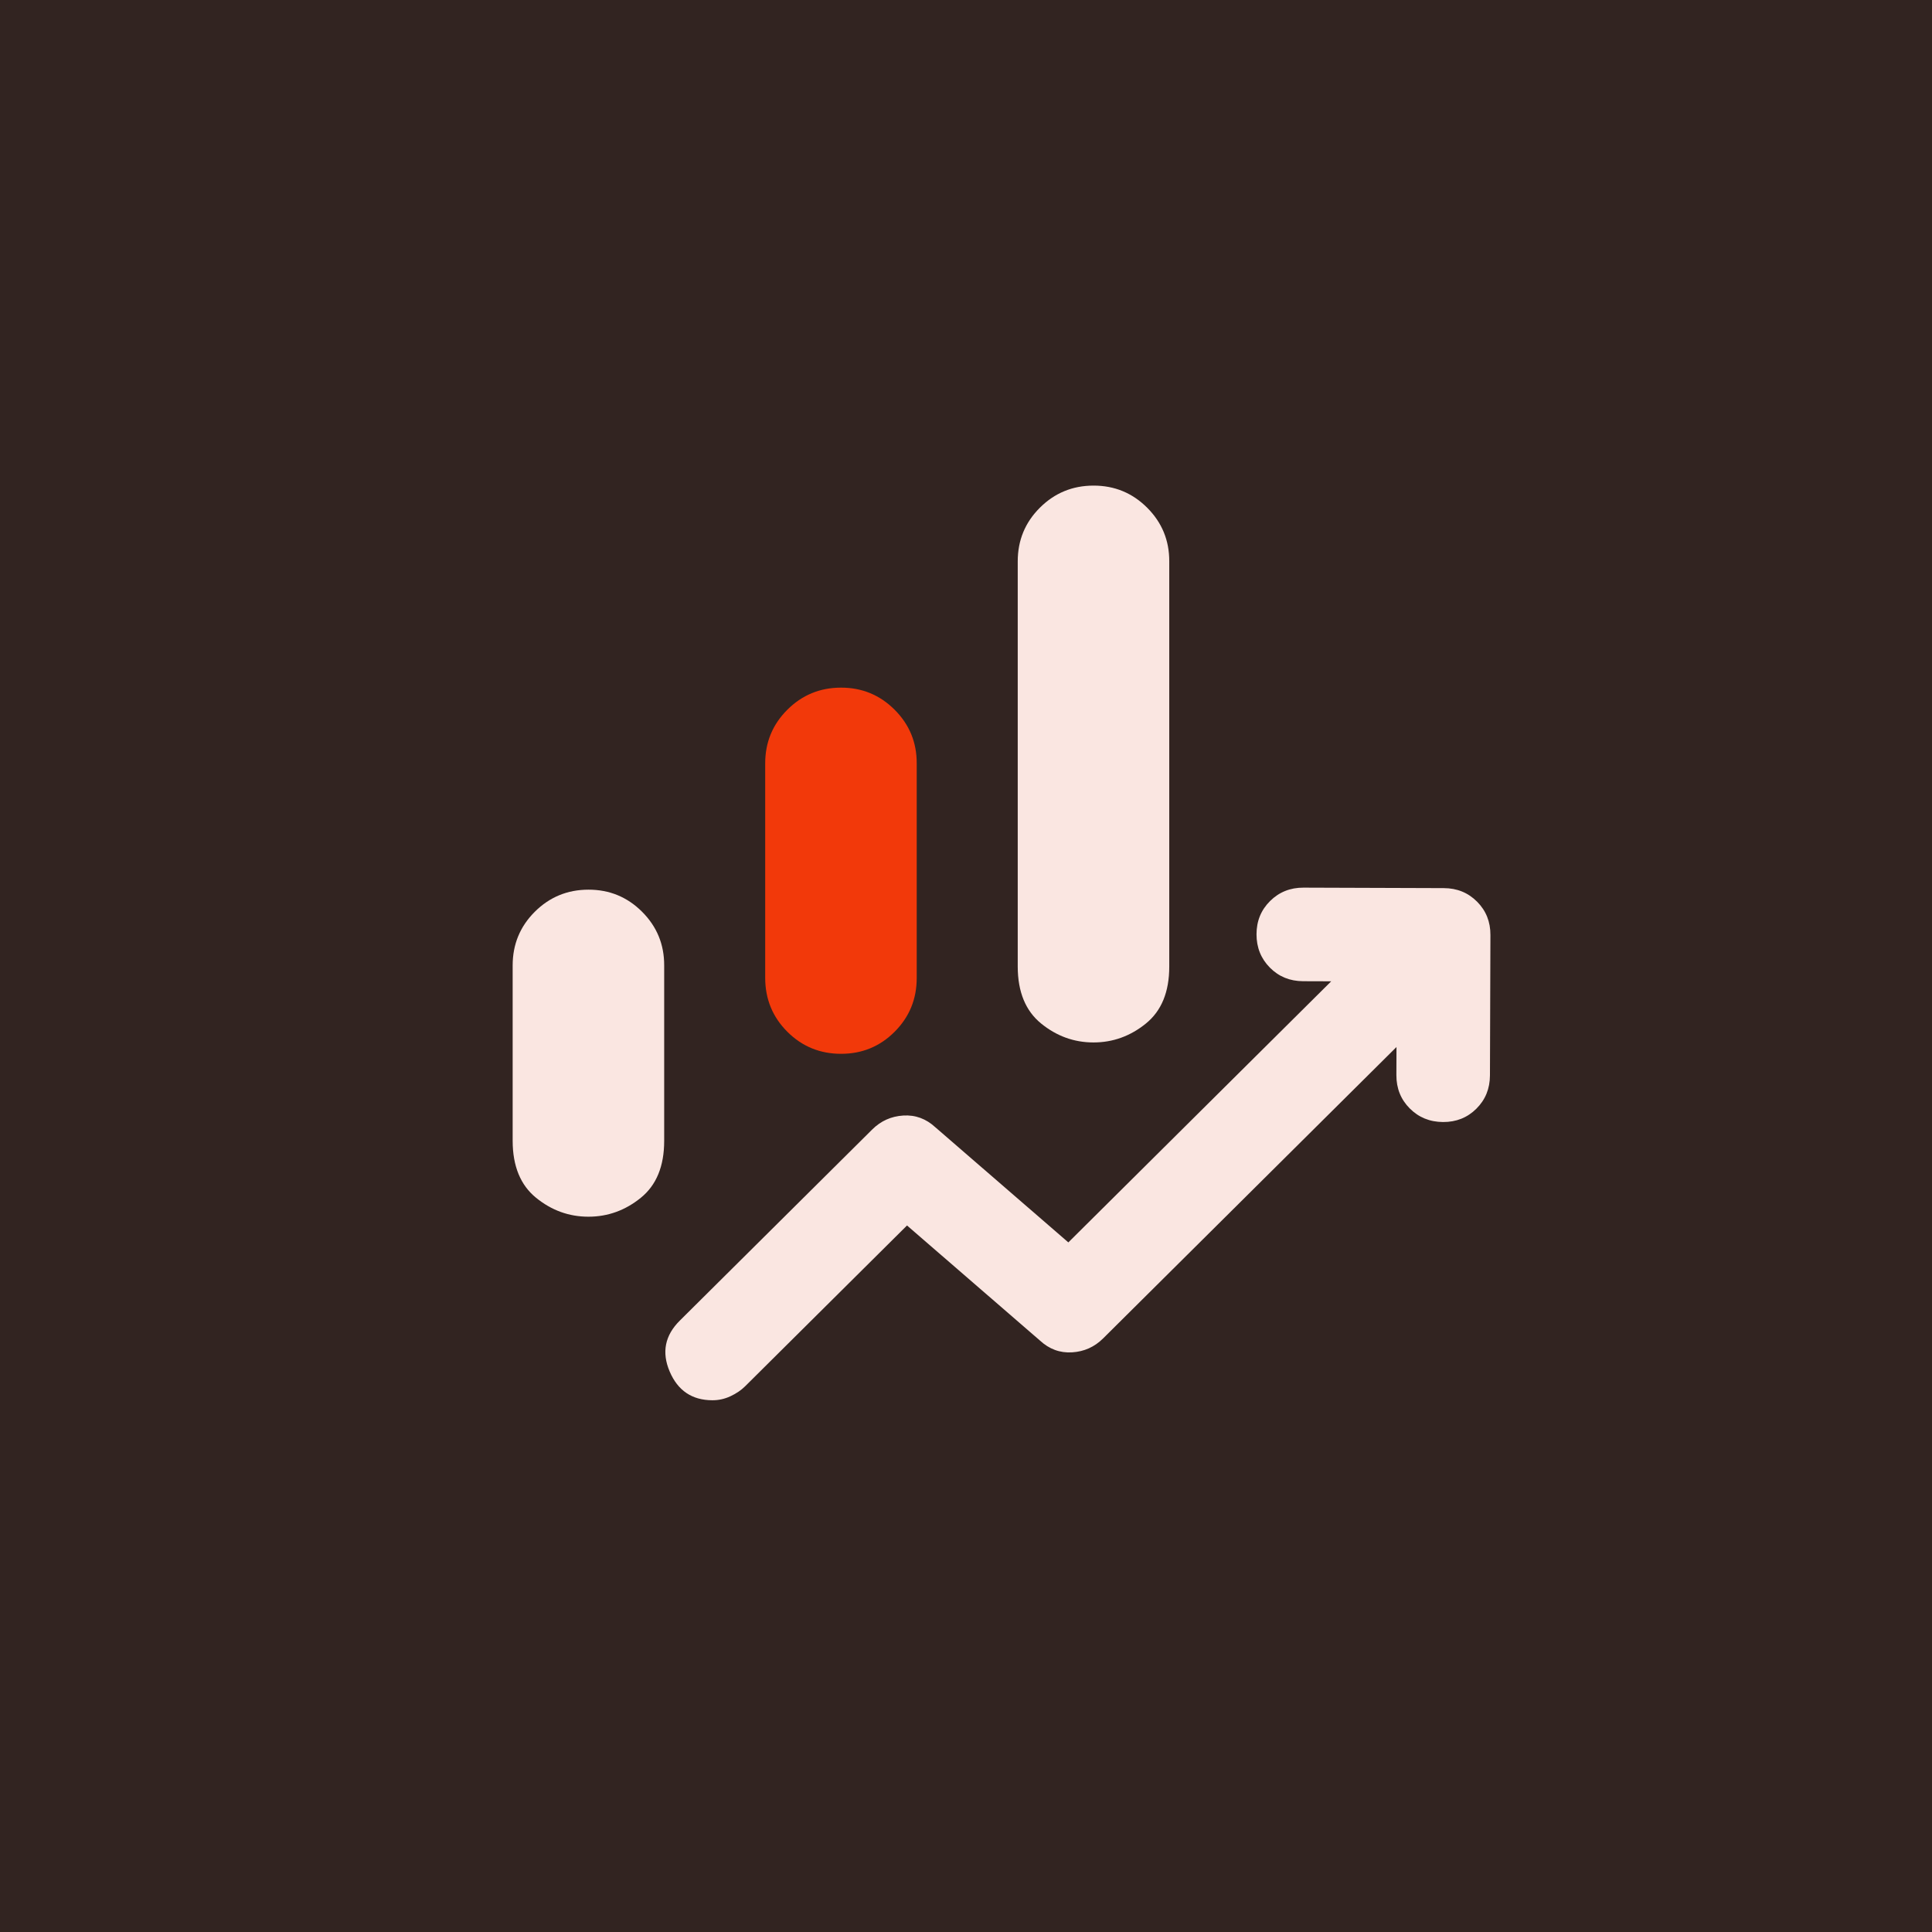
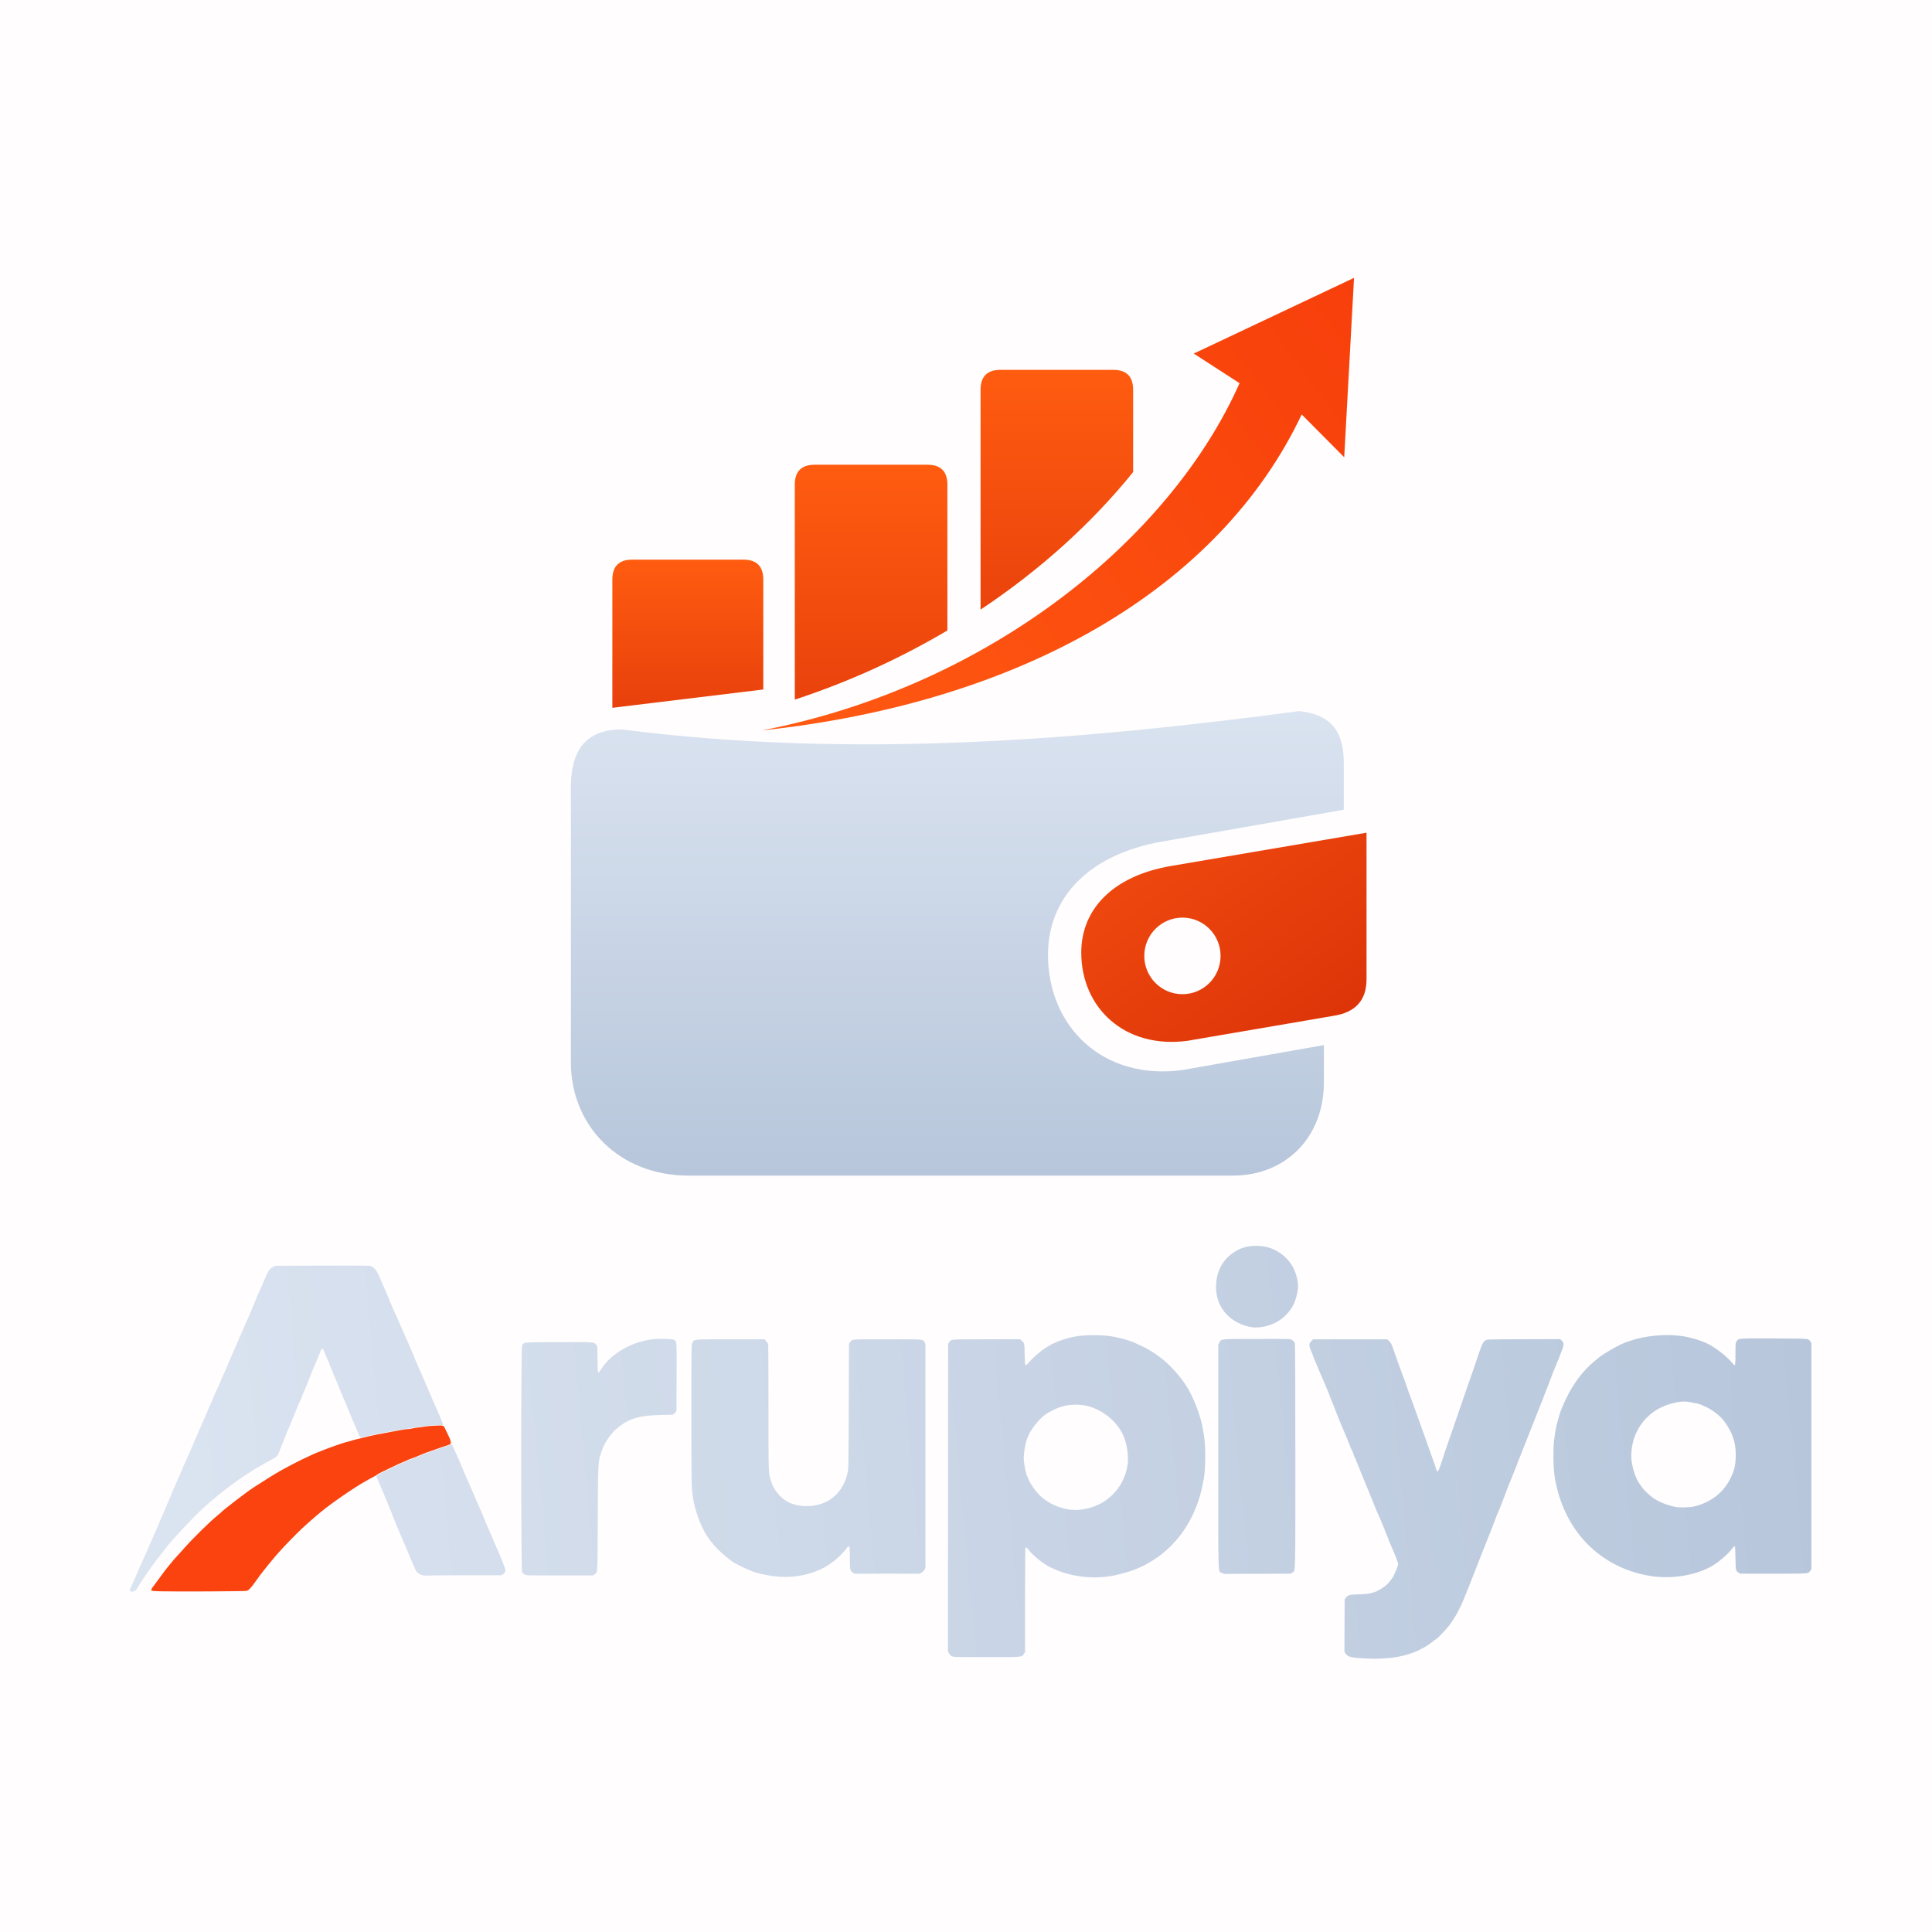
<svg xmlns="http://www.w3.org/2000/svg" width="456" height="456" viewBox="0 0 456 456" fill="none">
  <g clip-path="url(#clip0_56_92)">
-     <g clip-path="url(#clip1_56_92)">
-       <path d="M456 0H0V456H456V0Z" fill="#322421" />
-     </g>
-     <path d="M168.114 330.495C163.33 330.479 159.977 328.215 158.056 323.704C156.135 319.192 156.933 315.19 160.449 311.698L205.872 266.58C207.903 264.563 210.347 263.467 213.204 263.293C216.06 263.118 218.586 264.047 220.78 266.079L252.157 293.237L314.199 231.612L307.574 231.59C304.445 231.579 301.828 230.51 299.723 228.383C297.617 226.256 296.566 223.632 296.569 220.511C296.572 217.39 297.641 214.773 299.776 212.66C301.91 210.547 304.534 209.496 307.648 209.506L340.773 209.618C343.901 209.629 346.522 210.698 348.635 212.825C350.748 214.952 351.795 217.576 351.777 220.697L351.666 253.822C351.655 256.95 350.586 259.571 348.459 261.684C346.332 263.797 343.708 264.844 340.587 264.826C337.466 264.808 334.849 263.739 332.736 261.62C330.623 259.5 329.572 256.876 329.582 253.747L329.605 247.122L260.362 315.9C258.331 317.917 255.887 319.013 253.03 319.188C250.174 319.362 247.648 318.433 245.454 316.402L214.077 289.244L175.855 327.209C174.932 328.126 173.781 328.906 172.402 329.549C171.023 330.192 169.594 330.507 168.114 330.495Z" fill="#FAE6E1" />
-     <path d="M121 227.865V269.29C121.016 275.251 122.856 279.721 126.519 282.701C130.183 285.682 134.304 287.172 138.882 287.172C143.459 287.172 147.584 285.682 151.256 282.701C154.927 279.721 156.763 275.251 156.763 269.29V227.865C156.779 222.913 155.043 218.693 151.554 215.204C148.065 211.716 143.841 209.975 138.882 209.983C133.922 209.991 129.702 211.731 126.221 215.204C122.74 218.677 121 222.897 121 227.865Z" fill="#FAE6E1" />
-     <path d="M240.21 132.496V228.163C240.226 234.123 242.066 238.593 245.73 241.574C249.394 244.554 253.514 246.044 258.092 246.044C262.67 246.044 266.794 244.554 270.466 241.574C274.138 238.593 275.974 234.123 275.974 228.163V132.496C275.99 127.545 274.253 123.325 270.764 119.836C267.275 116.347 263.051 114.607 258.092 114.615C253.133 114.623 248.913 116.363 245.432 119.836C241.951 123.309 240.21 127.529 240.21 132.496Z" fill="#FAE6E1" />
-     <path d="M180.605 180.18V230.845C180.621 235.828 182.362 240.052 185.827 243.517C189.292 246.982 193.512 248.718 198.487 248.726C203.462 248.734 207.686 246.998 211.159 243.517C214.632 240.036 216.368 235.812 216.368 230.845V180.18C216.384 175.229 214.648 171.009 211.159 167.52C207.67 164.031 203.446 162.291 198.487 162.299C193.528 162.307 189.308 164.047 185.827 167.52C182.346 170.993 180.605 175.213 180.605 180.18Z" fill="#F2390A" />
+     <rect width="456" height="456" fill="white" />
+     <path d="M456 0H0V456H456V0Z" fill="#FFFDFD" />
+     <path d="M144.532 136.803C144.532 133.66 146.098 132.088 149.23 132.088H175.457C178.589 132.088 180.155 133.66 180.155 136.803V162.738L144.532 167.06V136.803Z" fill="url(#paint0_linear_56_92)" />
+     <path d="M262.753 87.292C265.884 87.292 267.45 88.864 267.45 92.008V111.415C257.857 123.308 245.669 134.416 231.436 143.885V92.008C231.436 88.864 233.002 87.292 236.134 87.292H262.753Z" fill="url(#paint1_linear_56_92)" />
+     <path d="M218.909 109.689C222.041 109.689 223.607 111.262 223.607 114.405V148.803C212.587 155.331 200.509 160.885 187.593 165.124V114.405C187.593 111.262 189.158 109.689 192.29 109.689H218.909Z" fill="url(#paint2_linear_56_92)" />
+     <path d="M319.584 65.584L317.268 107.922L307.232 97.823C287.932 138.606 241.61 165.795 179.848 172.398C233.89 161.911 276.351 126.954 292.564 90.443L281.755 83.451L319.584 65.584Z" fill="url(#paint3_linear_56_92)" />
+     <path d="M306.596 167.846C314.425 168.632 317.165 172.954 317.165 180.027V191.118L274.163 198.653C256.785 201.733 247.351 211.999 247.351 225.344C247.351 242.281 260.26 255.113 279.128 252.547L312.468 246.672V255.473C312.468 268.44 303.464 277.478 290.938 277.478H162.539C146.098 277.477 134.746 265.689 134.746 250.757V185.921C134.746 176.098 139.052 172.168 146.881 172.168C201.685 179.241 256.489 174.526 306.596 167.846Z" fill="url(#paint4_linear_56_92)" />
+     <path d="M322.535 231.12C322.534 236.097 319.925 238.979 314.705 239.765L280.257 245.659C265.382 247.624 255.204 237.8 255.203 224.833C255.203 214.617 262.641 206.757 276.342 204.4L322.535 196.541V231.12ZM279.082 216.581C274.11 216.581 270.079 220.627 270.078 225.618C270.078 230.61 274.11 234.656 279.082 234.656C284.055 234.656 288.086 230.61 288.086 225.618C288.086 220.627 284.055 216.581 279.082 216.581Z" fill="url(#paint5_linear_56_92)" />
+     <path d="M322.848 391.467C319.018 391.294 318.156 391.104 317.618 390.325L317.315 389.888L317.345 383.685L317.376 377.482L317.679 377.084C318.169 376.444 318.442 376.375 320.682 376.31C322.077 376.271 322.883 376.198 323.338 376.072C323.693 375.973 324.165 375.847 324.382 375.795C325.036 375.639 326.717 374.61 327.376 373.965C327.913 373.442 328.914 372.127 328.914 371.95C328.914 371.915 329.04 371.638 329.196 371.331C329.612 370.518 329.997 369.458 329.997 369.138C329.997 368.831 329.148 366.642 328.273 364.678C327.97 364.003 327.723 363.402 327.723 363.341C327.723 363.285 327.528 362.796 327.289 362.26C327.051 361.724 326.856 361.239 326.856 361.179C326.856 361.122 326.787 360.923 326.704 360.733C326.132 359.448 325.989 359.115 325.989 359.037C325.989 358.968 325.63 358.159 324.963 356.719C324.88 356.537 324.681 356.053 324.521 355.637C324.36 355.218 324.165 354.733 324.087 354.556C323.927 354.188 323.359 352.778 323.043 351.96C322.93 351.662 322.692 351.1 322.519 350.715C322.35 350.33 321.938 349.33 321.613 348.5C321.284 347.665 320.79 346.449 320.517 345.792C320.24 345.139 319.962 344.46 319.897 344.278C319.832 344.101 319.715 343.858 319.637 343.741C319.555 343.625 319.49 343.439 319.49 343.331C319.49 343.222 319.395 342.954 319.273 342.734C319.018 342.258 318.624 341.354 318.619 341.233C318.619 341.185 318.524 340.947 318.407 340.713C318.29 340.476 318.195 340.238 318.195 340.186C318.19 340.138 318.121 339.943 318.039 339.753C317.952 339.567 317.753 339.096 317.592 338.711C317.432 338.326 317.116 337.569 316.89 337.037C316.665 336.5 316.31 335.648 316.097 335.142C315.781 334.389 314.941 332.257 314.689 331.573C314.659 331.482 314.455 330.998 314.243 330.496C314.031 329.994 313.857 329.536 313.857 329.484C313.857 329.432 313.788 329.237 313.706 329.047C313.558 328.727 313.355 328.234 312.713 326.681C312.558 326.309 312.358 325.833 312.263 325.625C311.804 324.591 311.678 324.302 311.258 323.298C311.006 322.705 310.703 321.974 310.582 321.68C310.465 321.382 310.274 320.936 310.161 320.694C310.049 320.447 309.958 320.201 309.958 320.14C309.958 320.08 309.767 319.595 309.533 319.067C308.905 317.644 308.901 317.138 309.511 316.528L309.932 316.109H318.684H327.437L327.93 316.623C328.342 317.047 328.489 317.32 328.784 318.22C329.256 319.643 330.66 323.562 331.189 324.924C331.557 325.876 331.748 326.417 332.437 328.437C332.528 328.705 332.649 329.021 332.71 329.138C332.766 329.259 332.883 329.575 332.965 329.843C333.052 330.111 333.225 330.596 333.355 330.924C333.485 331.253 333.68 331.785 333.789 332.114C333.979 332.698 334.521 334.203 335.413 336.656C335.665 337.339 336.055 338.434 336.284 339.087C337.03 341.237 337.874 343.616 338.165 344.39C338.563 345.45 338.953 346.605 339.031 346.955C339.192 347.661 339.56 347.219 340.011 345.792C340.18 345.26 340.461 344.408 340.634 343.902C340.808 343.395 341.042 342.69 341.15 342.331C341.258 341.977 341.601 340.977 341.913 340.117C342.22 339.256 342.831 337.504 343.265 336.223C343.962 334.164 345.401 329.986 345.929 328.489C347.112 325.141 347.506 324.003 347.814 323.082C349.855 316.991 349.92 316.84 350.635 316.347C350.955 316.122 351.038 316.117 359.595 316.096L368.235 316.07L368.555 316.377C369.24 317.03 369.218 317.376 368.391 319.366C368.187 319.859 368.018 320.313 368.018 320.378C368.018 320.439 367.953 320.612 367.875 320.763C367.797 320.91 367.676 321.178 367.611 321.356C367.546 321.533 367.269 322.212 366.991 322.865C366.714 323.523 366.246 324.713 365.951 325.517C365.657 326.322 365.288 327.295 365.132 327.68C364.591 329.008 364.21 330.007 364.101 330.384C364.036 330.591 363.95 330.812 363.902 330.868C363.854 330.929 363.659 331.391 363.469 331.898C363.278 332.404 362.983 333.156 362.814 333.576C362.645 333.991 362.377 334.67 362.216 335.09C362.056 335.505 361.861 335.99 361.783 336.171C361.701 336.349 361.567 336.691 361.484 336.924C361.398 337.162 361.177 337.724 360.995 338.17C360.813 338.615 360.436 339.563 360.163 340.281C359.89 340.995 359.495 341.972 359.292 342.461C359.088 342.946 358.919 343.378 358.919 343.417C358.919 343.456 358.85 343.642 358.767 343.832C358.386 344.676 358.161 345.238 358.161 345.346C358.157 345.416 357.884 346.125 357.55 346.93C357.221 347.734 356.878 348.582 356.792 348.82C356.705 349.062 356.571 349.4 356.488 349.581C356.285 350.027 355.981 350.792 355.505 352.064C354.807 353.92 354.565 354.539 354.357 355.006C354.244 355.257 354.153 355.507 354.153 355.564C354.153 355.616 353.98 356.044 353.763 356.515C353.551 356.983 353.312 357.536 353.239 357.744C352.342 360.184 352.121 360.755 350.908 363.744C350.617 364.462 350.154 365.625 349.876 366.339C349.599 367.057 349.227 368.005 349.049 368.45C348.572 369.648 347.688 371.902 347.142 373.317C346.878 374 346.596 374.705 346.519 374.887C346.44 375.064 346.059 376.011 345.669 376.993C344.569 379.749 343.433 381.817 341.917 383.802C341.263 384.663 339.049 386.943 338.871 386.943C338.819 386.943 338.62 387.081 338.425 387.254C338.061 387.57 336.315 388.781 336.219 388.781C336.193 388.781 335.89 388.941 335.548 389.131C332.467 390.87 327.957 391.701 322.848 391.467ZM225.237 391.052C224.535 390.931 224.323 390.793 224.007 390.256L223.734 389.789L223.76 353.461L223.786 317.138L224.041 316.783C224.548 316.074 224.115 316.109 232.837 316.104H240.758L241.1 316.39C241.785 316.956 241.798 317.017 241.85 319.656C241.91 322.524 241.936 322.584 242.668 321.736C243.708 320.53 245.424 319.016 246.646 318.22C247.478 317.679 248.483 317.112 248.769 317.03C248.912 316.987 249.129 316.887 249.259 316.805C249.601 316.589 251.698 315.91 252.929 315.616C255.481 315.006 260.165 314.962 262.998 315.525C264.736 315.871 266.737 316.433 267.548 316.805C269.008 317.476 269.848 317.869 269.987 317.951C270.078 318.008 270.394 318.172 270.693 318.319C271.651 318.791 273.791 320.257 274.753 321.101C277.201 323.242 279.264 325.716 280.598 328.113C282.154 330.907 283.562 334.852 283.952 337.525C284.017 337.967 284.143 338.793 284.234 339.359C284.593 341.669 284.533 346.83 284.121 349.075C283.701 351.346 283.215 353.284 282.773 354.443C282.661 354.742 282.448 355.304 282.301 355.698C279.671 362.606 274.246 368.078 267.582 370.548C266.491 370.95 266.088 371.072 264.081 371.591C258.743 372.966 252.647 372.317 247.777 369.856C246.161 369.038 243.769 367.109 242.889 365.92C242.465 365.34 242.157 365.128 242.032 365.327C241.975 365.409 241.936 370.894 241.932 377.703V389.927L241.642 390.373C241.139 391.147 241.603 391.104 233.266 391.121C229.124 391.13 225.51 391.1 225.237 391.052ZM30.943 375.622C30.518 375.536 30.553 375.306 31.181 374.009C31.515 373.321 31.788 372.733 31.788 372.698C31.788 372.555 33.764 368.069 34.812 365.829C35.055 365.31 35.254 364.842 35.254 364.786C35.254 364.734 35.423 364.345 35.636 363.921C35.844 363.501 36.013 363.121 36.013 363.082C36.013 363.039 36.112 362.792 36.229 362.537C36.814 361.274 37.529 359.626 37.529 359.539C37.529 359.504 37.672 359.171 37.845 358.799C38.019 358.427 38.595 357.099 39.128 355.854C40.623 352.341 40.887 351.709 40.887 351.636C40.887 351.597 41.082 351.151 41.32 350.645C41.559 350.144 41.754 349.707 41.754 349.676C41.754 349.646 41.923 349.261 42.131 348.816C42.343 348.37 42.512 347.976 42.512 347.942C42.512 347.855 43.825 344.853 44.349 343.741C44.574 343.266 44.791 342.768 44.83 342.638C44.869 342.509 45.073 342.059 45.281 341.635C45.484 341.215 45.653 340.822 45.653 340.77C45.653 340.713 45.827 340.29 46.043 339.827C46.255 339.359 46.494 338.81 46.572 338.602C46.65 338.395 46.836 337.958 46.988 337.629C47.135 337.3 47.512 336.453 47.82 335.739C48.361 334.489 48.56 334.035 48.942 333.178C49.041 332.962 49.12 332.754 49.12 332.715C49.12 332.676 49.263 332.343 49.431 331.975C50.077 330.591 50.419 329.808 50.419 329.722C50.419 329.67 50.632 329.181 50.892 328.627C51.152 328.078 51.446 327.429 51.55 327.191C51.654 326.958 51.832 326.564 51.944 326.322C52.062 326.079 52.153 325.846 52.153 325.803C52.153 325.764 52.317 325.374 52.521 324.946C52.72 324.518 53.01 323.873 53.158 323.514C53.305 323.16 53.608 322.454 53.829 321.948C54.05 321.442 54.419 320.59 54.644 320.054C54.869 319.522 55.181 318.808 55.337 318.466C55.493 318.129 55.619 317.822 55.619 317.787C55.619 317.748 55.814 317.303 56.052 316.796C56.29 316.295 56.485 315.823 56.485 315.75C56.485 315.68 56.585 315.477 56.702 315.295C56.819 315.118 56.919 314.915 56.919 314.846C56.919 314.772 57.114 314.3 57.352 313.799C57.59 313.293 57.785 312.847 57.785 312.812C57.785 312.778 57.976 312.35 58.21 311.861C58.444 311.372 58.747 310.68 58.881 310.321C59.02 309.966 59.163 309.624 59.206 309.564C59.254 309.503 59.406 309.136 59.553 308.751C59.874 307.911 60.597 306.172 60.961 305.381C61.919 303.296 62.118 302.85 62.118 302.772C62.118 302.725 62.244 302.409 62.4 302.072C62.551 301.73 62.746 301.297 62.833 301.103C63.409 299.775 63.635 299.489 64.419 299.061L64.986 298.754L75.875 298.719C81.863 298.702 86.958 298.715 87.197 298.749C88.133 298.884 88.917 299.766 89.601 301.453C89.87 302.119 90.147 302.768 90.364 303.24C90.854 304.299 92.448 308.054 92.448 308.149C92.448 308.184 92.639 308.612 92.868 309.105C93.102 309.594 93.497 310.485 93.752 311.082C94.008 311.675 94.402 312.566 94.632 313.063C94.862 313.561 95.048 313.998 95.048 314.032C95.048 314.067 95.273 314.586 95.546 315.183C96.265 316.749 96.456 317.181 96.456 317.238C96.456 317.268 96.599 317.597 96.772 317.969C96.95 318.345 97.24 319.016 97.418 319.461C97.916 320.711 98.397 321.849 98.618 322.329C98.726 322.563 99.038 323.272 99.303 323.895C100.295 326.201 101.452 328.883 102.552 331.413C104.905 336.829 104.732 336.331 104.281 336.336C103.033 336.349 100.018 336.556 99.779 336.647C99.615 336.712 98.999 336.807 98.406 336.864C97.817 336.915 97.279 336.993 97.219 337.032C97.158 337.067 96.56 337.166 95.888 337.249C95.217 337.335 94.255 337.478 93.748 337.573C93.241 337.664 92.413 337.815 91.906 337.902C90.13 338.209 87.184 338.814 86.165 339.078L85.134 339.347L84.948 339.109C84.848 338.979 84.762 338.836 84.762 338.788C84.757 338.745 84.662 338.503 84.549 338.248C84.432 337.997 84.116 337.257 83.839 336.604C83.566 335.946 83.271 335.267 83.184 335.09C83.098 334.908 82.959 334.567 82.873 334.329C82.734 333.948 82.231 332.737 81.161 330.219C80.576 328.852 79.636 326.551 79.48 326.11C79.397 325.876 79.159 325.327 78.956 324.89C78.752 324.457 78.583 324.059 78.583 324.003C78.583 323.908 78.453 323.596 77.92 322.424C77.807 322.178 77.716 321.918 77.716 321.845C77.716 321.771 77.647 321.581 77.56 321.425C77.474 321.265 77.274 320.819 77.114 320.434C76.958 320.049 76.742 319.535 76.633 319.301C76.525 319.063 76.408 318.756 76.365 318.622C76.204 318.085 75.758 318.367 75.55 319.132C75.481 319.396 75.229 320.036 75 320.551C74.766 321.07 74.575 321.52 74.575 321.555C74.575 321.589 74.406 321.983 74.198 322.429C73.986 322.874 73.817 323.268 73.817 323.311C73.817 323.35 73.652 323.778 73.444 324.263C73.24 324.743 72.846 325.72 72.569 326.439C72.001 327.875 71.906 328.108 71.499 328.999C71.343 329.337 71.217 329.67 71.217 329.739C71.217 329.808 71.148 329.994 71.061 330.15C70.81 330.626 70.502 331.335 69.883 332.871C69.558 333.675 69.146 334.67 68.964 335.09C68.782 335.505 68.505 336.184 68.344 336.604C68.184 337.019 68.015 337.409 67.972 337.469C67.924 337.525 67.816 337.794 67.721 338.062C67.56 338.52 67.153 339.541 66.451 341.25C66.278 341.669 66.009 342.349 65.849 342.764C65.537 343.59 65.277 343.876 64.449 344.299C64.007 344.524 60.987 346.229 60.116 346.748C59.913 346.865 58.652 347.691 57.621 348.37C53.565 351.069 49.089 354.712 45.978 357.861C44.206 359.652 42.72 361.226 41.429 362.675C39.877 364.419 39.929 364.362 38.976 365.617C38.582 366.132 38.079 366.759 37.867 367.005C36.736 368.299 33.257 373.282 32.494 374.692C32.078 375.462 31.597 375.752 30.943 375.622ZM182.624 372.015C180.726 371.772 178.663 371.309 177.589 370.885C175.591 370.094 173.325 368.956 172.511 368.333C169.205 365.807 167.073 363.35 165.808 360.612C164.703 358.228 163.94 355.862 163.615 353.794C163.186 351.108 163.182 350.97 163.182 333.896C163.182 317.502 163.182 317.393 163.403 316.965C163.871 316.052 163.277 316.109 172.381 316.109H180.44L180.843 316.546C181.064 316.788 181.276 317.134 181.315 317.316C181.35 317.502 181.38 324.25 181.38 332.317C181.38 348.292 181.354 347.6 181.995 349.624C182.628 351.619 184.04 353.405 185.756 354.383C188.265 355.806 192.221 355.849 194.972 354.487C197.546 353.215 199.31 350.844 200.037 347.687C200.276 346.661 200.276 346.596 200.332 331.898L200.388 317.138L200.64 316.788C201.16 316.061 200.544 316.109 209.435 316.109C218.339 316.109 217.746 316.061 218.201 316.796L218.426 317.16V343.629V370.098L218.196 370.505C218.071 370.73 217.767 371.028 217.521 371.167L217.07 371.426H209.375H201.675L201.281 371.154C200.627 370.708 200.609 370.617 200.588 367.693C200.566 365.128 200.562 365.041 200.349 365.011C200.193 364.985 200.055 365.098 199.864 365.387C199.556 365.872 197.758 367.732 197.16 368.186C195.514 369.449 195.107 369.709 193.794 370.34C190.457 371.932 186.554 372.521 182.624 372.015ZM389.899 372.019C383.058 371.05 376.914 367.559 372.776 362.286C369.812 358.505 367.836 353.907 366.97 348.768C366.623 346.692 366.532 341.912 366.805 339.9C367.108 337.651 367.29 336.66 367.607 335.574C367.788 334.952 367.975 334.277 368.022 334.082C368.165 333.472 368.88 331.69 369.504 330.384C371.315 326.577 373.582 323.549 376.303 321.3C376.602 321.057 376.944 320.767 377.065 320.659C378.153 319.686 381.931 317.489 383.508 316.913C384.942 316.39 385.263 316.286 386.108 316.057C390.064 314.98 395.107 314.807 398.513 315.633C401.065 316.247 402.768 316.896 404.185 317.787C406.126 319.007 407.958 320.573 409.172 322.057C409.553 322.524 409.609 322.195 409.614 319.526C409.614 317.073 409.618 317.043 409.887 316.58C410.311 315.858 410.056 315.875 418.713 315.914C427.201 315.949 426.789 315.914 427.27 316.619L427.543 317.013V343.677V370.345L427.287 370.695C426.741 371.465 427.222 371.426 418.548 371.426H410.749L410.372 371.188C409.679 370.751 409.674 370.725 409.614 367.702C409.579 365.837 409.523 364.942 409.44 364.912C409.375 364.89 409.124 365.132 408.886 365.444C407.673 367.049 405.207 369.086 403.379 370.003C399.557 371.915 394.505 372.672 389.899 372.019ZM99.762 371.816C99.337 371.703 98.861 371.444 98.497 371.132C98.224 370.898 98.037 370.513 96.768 367.477C96.092 365.872 95.971 365.586 95.204 363.8C94.805 362.879 94.385 361.879 94.268 361.581C94.151 361.287 93.921 360.75 93.757 360.396C93.588 360.037 93.414 359.621 93.367 359.474C93.323 359.327 92.968 358.423 92.582 357.471C92.192 356.524 91.785 355.499 91.668 355.205C91.555 354.906 91.395 354.517 91.317 354.34C91.235 354.158 91.04 353.695 90.884 353.31C90.724 352.925 90.555 352.51 90.503 352.393C90.451 352.272 90.316 351.956 90.199 351.688C89.541 350.165 89.415 349.871 89.415 349.81C89.415 349.776 89.272 349.451 89.099 349.097L88.787 348.448L89.125 348.158C89.316 348.002 89.662 347.786 89.9 347.682C90.139 347.583 91.187 347.085 92.231 346.579C93.276 346.077 94.346 345.563 94.615 345.441C95.927 344.845 97.145 344.334 97.253 344.334C97.323 344.334 97.621 344.213 97.916 344.066C98.215 343.919 98.518 343.798 98.588 343.798C98.661 343.793 99.073 343.633 99.511 343.434C99.944 343.235 100.442 343.036 100.616 342.993C100.789 342.95 101.348 342.755 101.863 342.556C102.375 342.357 103.575 341.942 104.528 341.631C105.477 341.323 106.318 341.021 106.391 340.964C106.578 340.809 106.682 340.908 106.907 341.436C107.015 341.691 107.392 342.53 107.747 343.3C108.103 344.07 108.562 345.117 108.77 345.623C108.982 346.134 109.316 346.951 109.515 347.436C109.715 347.924 109.927 348.409 109.983 348.517C110.044 348.625 110.317 349.248 110.598 349.901C110.876 350.559 111.266 351.459 111.465 351.904C111.66 352.35 112.072 353.297 112.379 354.011C112.687 354.729 113.029 355.503 113.142 355.741C113.367 356.221 113.848 357.372 114.342 358.609C114.52 359.055 114.706 359.517 114.758 359.634C114.892 359.95 115.274 360.811 115.512 361.339C115.937 362.29 116.712 364.116 116.712 364.168C116.712 364.198 116.877 364.579 117.08 365.011C118.025 367.018 119.312 370.306 119.312 370.704C119.312 370.937 119.199 371.123 118.879 371.413L118.445 371.803H110.945C106.82 371.803 102.687 371.824 101.764 371.854C100.841 371.88 99.94 371.867 99.762 371.816ZM124.559 371.803C123.944 371.738 123.523 371.508 123.242 371.076C122.943 370.622 122.943 318.085 123.242 317.545C123.658 316.779 123.268 316.814 131.825 316.779C140.352 316.745 140.24 316.736 140.699 317.398L140.976 317.796L141.033 320.863C141.058 322.55 141.115 323.96 141.149 323.994C141.223 324.068 141.639 323.588 142.046 322.948C144.278 319.452 149.243 316.623 154.07 316.1C155.769 315.914 158.728 316.005 159.109 316.251C159.737 316.662 159.724 316.468 159.69 325.136L159.659 333.083L159.252 333.489L158.845 333.896L155.951 333.97C150.591 334.095 148.247 334.852 145.322 337.396C144.221 338.352 142.722 340.532 142.241 341.873C141.102 345.069 141.158 344.23 141.089 358.501C141.024 371.876 141.071 371.011 140.374 371.543L139.997 371.833L132.553 371.846C128.459 371.85 124.862 371.833 124.559 371.803ZM288.415 371.245C287.449 370.764 287.54 373.637 287.54 343.741V317.354L287.782 316.931C288.319 315.988 287.635 316.057 296.292 316.022C300.499 316.005 304.156 316.018 304.412 316.057C304.958 316.135 305.482 316.593 305.634 317.112C305.694 317.32 305.733 328.177 305.733 343.832C305.733 373.074 305.798 370.617 305.01 371.154L304.611 371.426L296.751 371.452L288.891 371.478L288.415 371.245ZM256.321 356.109C261.36 355.118 265.199 351.156 266.096 346.012C266.413 344.183 266.127 341.488 265.394 339.468C263.895 335.337 259.515 331.997 255.034 331.573C253.717 331.448 251.858 331.595 251.005 331.898C250.667 332.014 250.307 332.114 250.212 332.114C249.939 332.114 247.664 333.226 246.958 333.706C245.411 334.753 243.561 336.993 242.729 338.819C242.157 340.069 241.815 341.583 241.642 343.603C241.538 344.814 242.079 347.89 242.525 348.604C242.599 348.725 242.716 348.997 242.785 349.209C242.985 349.823 244.098 351.515 244.861 352.371C246.382 354.076 248.474 355.334 250.823 355.957C252.825 356.485 254.194 356.524 256.321 356.109ZM399.73 355.585C403.777 354.677 406.927 352.22 408.526 348.716C408.717 348.296 408.916 347.86 408.972 347.738C409.761 346.021 409.917 342.5 409.31 340.19C408.834 338.391 408.071 336.898 406.75 335.177C405.939 334.125 404.059 332.698 402.616 332.045C401.238 331.422 401.035 331.348 400.203 331.192C399.748 331.106 399.111 330.981 398.781 330.916C396.416 330.435 392.542 331.534 390.064 333.39C386.849 335.804 385.025 339.52 385.025 343.664C385.025 345.878 385.991 349.002 387.13 350.446C387.317 350.684 387.546 351 387.642 351.147C387.936 351.614 389.232 352.856 390.064 353.47C391.329 354.404 393.374 355.244 395.424 355.672C396.342 355.862 398.699 355.815 399.73 355.585ZM294.741 313.124C289.832 311.947 286.833 308.158 287.024 303.365C287.176 299.554 288.948 296.695 292.219 294.99C294.641 293.723 298.376 293.74 300.902 295.029C303.848 296.535 305.681 299 306.219 302.201C306.435 303.46 306.427 303.871 306.162 305.203C305.703 307.552 304.875 309.084 303.225 310.65C301.032 312.73 297.453 313.773 294.741 313.124Z" fill-rule="evenodd" clip-rule="evenodd" fill="url(#paint6_linear_56_92)" />
+     <path d="M37.906 375.588C35.302 375.523 35.332 375.544 36.307 374.26C36.65 373.805 37.057 373.26 37.204 373.048C37.481 372.655 38.131 371.768 38.716 370.994C39.596 369.821 41.017 368.095 41.658 367.421C42.053 367.005 42.711 366.279 43.123 365.807C45.207 363.393 49.548 359.111 51.451 357.584C51.806 357.298 52.122 357.03 52.153 356.987C52.452 356.567 58.262 352.099 59.735 351.156C60.181 350.87 60.961 350.373 61.468 350.048C64.354 348.197 65.654 347.414 67.209 346.584C67.716 346.311 68.47 345.909 68.886 345.684C70.303 344.922 71.382 344.399 73.869 343.253C74.324 343.045 75.364 342.625 77.014 341.99C78.7 341.336 81.62 340.35 82.088 340.272C82.335 340.233 82.704 340.134 82.907 340.047C83.115 339.965 83.821 339.775 84.48 339.628C85.139 339.481 85.923 339.29 86.217 339.204C87.119 338.94 89.64 338.421 92.284 337.954C93.003 337.828 94.073 337.629 94.666 337.517C95.264 337.4 95.966 337.305 96.222 337.305C96.482 337.305 96.972 337.236 97.305 337.153C97.643 337.067 98.258 336.967 98.679 336.928C99.095 336.89 99.775 336.794 100.195 336.712C100.611 336.634 101.755 336.535 102.739 336.492C104.814 336.405 104.675 336.349 105.234 337.577C105.425 337.993 105.746 338.659 105.945 339.061C106.37 339.909 106.513 340.579 106.318 340.813C106.244 340.899 105.91 341.051 105.572 341.146C105.065 341.293 103.545 341.817 100.516 342.889C100.278 342.976 99.94 343.11 99.762 343.192C99.58 343.274 99.177 343.443 98.865 343.564C98.553 343.69 98.068 343.889 97.782 344.005C97.5 344.122 97.145 344.248 96.998 344.291C96.85 344.33 96.374 344.529 95.945 344.728C95.516 344.927 95.143 345.091 95.113 345.091C95.039 345.091 93.661 345.723 92.284 346.389C91.69 346.674 90.732 347.137 90.152 347.414C89.575 347.691 89.051 347.981 88.986 348.063C88.917 348.141 88.609 348.335 88.302 348.491C87.99 348.647 87.591 348.859 87.418 348.963C87.24 349.062 86.633 349.408 86.061 349.724C83.501 351.16 77.933 355.006 75.749 356.848C75.416 357.134 74.935 357.536 74.679 357.744C73.921 358.371 72.3 359.807 71.382 360.664C69.974 361.974 66.733 365.305 65.801 366.395C65.472 366.78 65.008 367.312 64.765 367.585C64.246 368.156 61.888 371.085 61.351 371.824C61.148 372.101 60.662 372.78 60.277 373.325C59.28 374.735 58.695 375.35 58.231 375.479C57.811 375.601 41.741 375.683 37.906 375.588Z" fill-rule="evenodd" clip-rule="evenodd" fill="#FA430E" />
  </g>
  <defs>
+     <linearGradient id="paint0_linear_56_92" x1="144.532" y1="132.088" x2="144.532" y2="167.06" gradientUnits="userSpaceOnUse">
+       <stop stop-color="#FF5C10" />
+       <stop offset="1" stop-color="#E8400C" />
+     </linearGradient>
+     <linearGradient id="paint1_linear_56_92" x1="231.436" y1="87.292" x2="231.436" y2="150.556" gradientUnits="userSpaceOnUse">
+       <stop stop-color="#FF5C10" />
+       <stop offset="1" stop-color="#E8400C" />
+     </linearGradient>
+     <linearGradient id="paint2_linear_56_92" x1="187.593" y1="109.689" x2="187.593" y2="169.024" gradientUnits="userSpaceOnUse">
+       <stop stop-color="#FF5C10" />
+       <stop offset="1" stop-color="#E8400C" />
+     </linearGradient>
+     <linearGradient id="paint3_linear_56_92" x1="319.584" y1="65.584" x2="179.215" y2="171.559" gradientUnits="userSpaceOnUse">
+       <stop stop-color="#F73F0B" />
+       <stop offset="1" stop-color="#FF5A12" />
+     </linearGradient>
+     <linearGradient id="paint4_linear_56_92" x1="134.746" y1="167.846" x2="134.746" y2="277.478" gradientUnits="userSpaceOnUse">
+       <stop stop-color="#DAE3F0" />
+       <stop offset="1" stop-color="#B7C6DB" />
+     </linearGradient>
+     <linearGradient id="paint5_linear_56_92" x1="255.203" y1="196.541" x2="302.288" y2="260.755" gradientUnits="userSpaceOnUse">
+       <stop stop-color="#F24C10" />
+       <stop offset="1" stop-color="#DB3207" />
+     </linearGradient>
+     <linearGradient id="paint6_linear_56_92" x1="45.5" y1="358" x2="428" y2="323" gradientUnits="userSpaceOnUse">
+       <stop stop-color="#DAE3F0" />
+       <stop offset="1" stop-color="#B7C6DB" />
+     </linearGradient>
    <clipPath id="clip0_56_92">
-       <rect width="456" height="456" fill="white" />
-     </clipPath>
-     <clipPath id="clip1_56_92">
      <rect width="456" height="456" fill="white" />
    </clipPath>
  </defs>
</svg>
